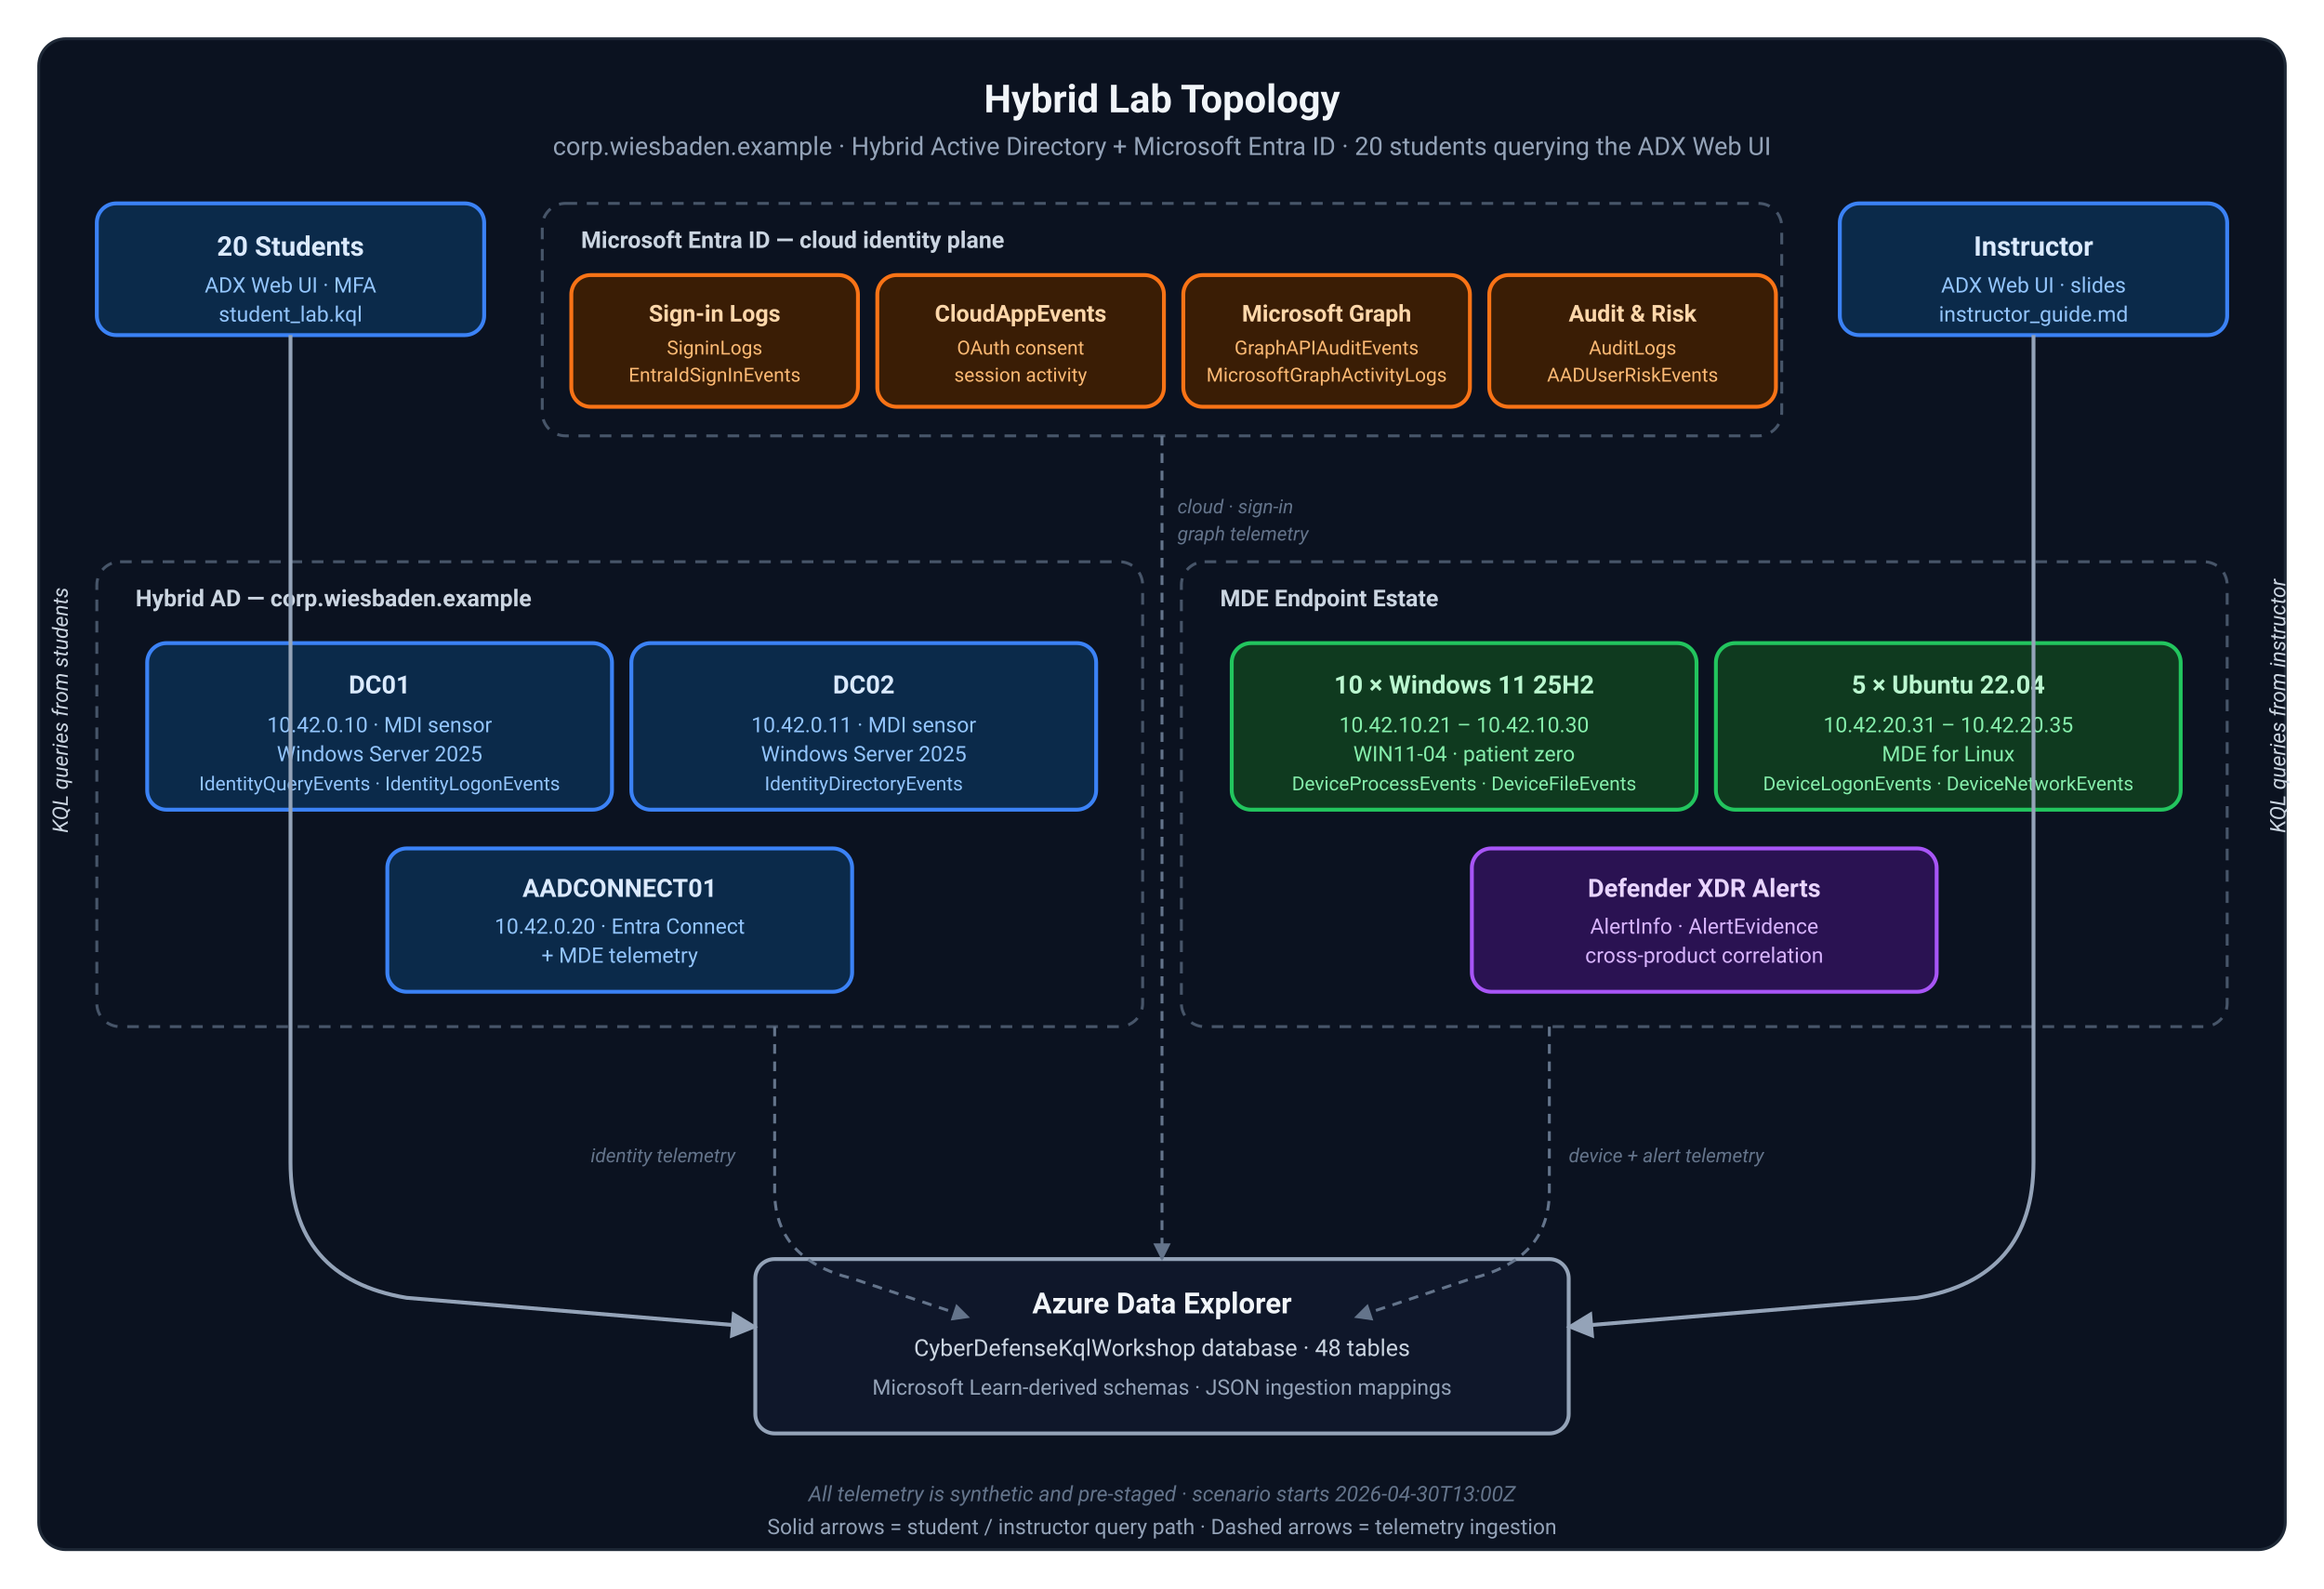
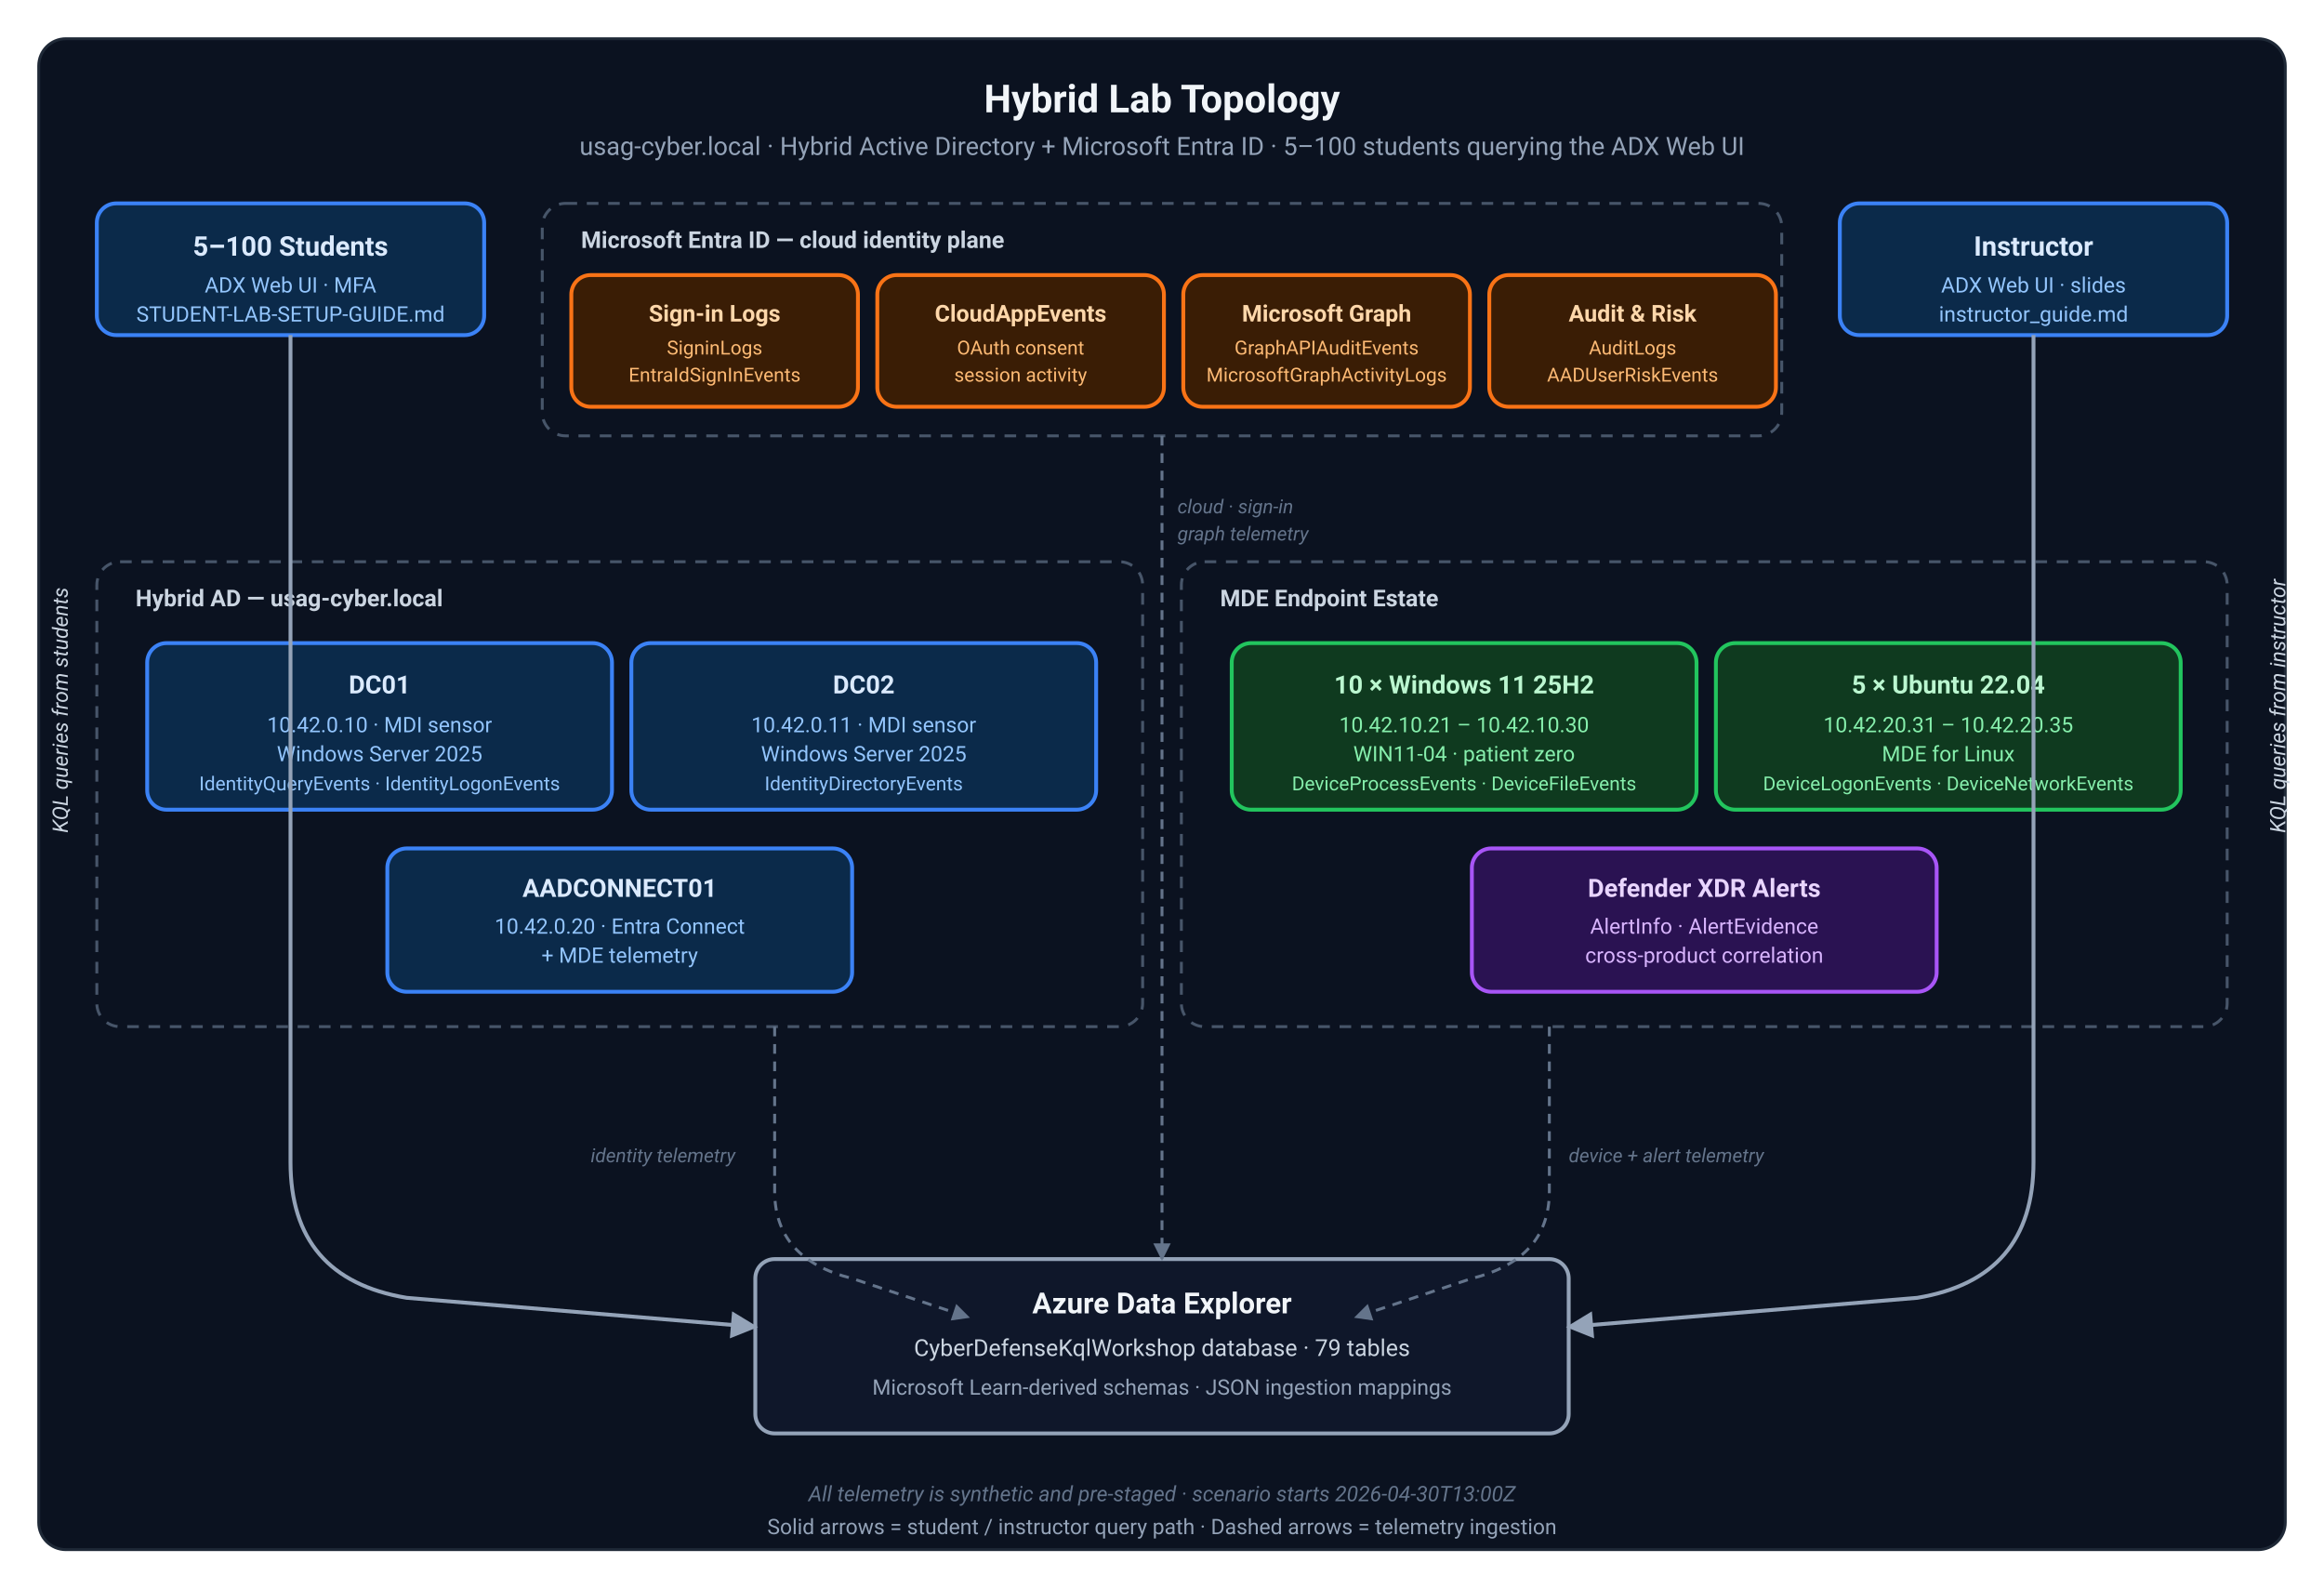
<svg xmlns="http://www.w3.org/2000/svg" viewBox="0 0 1200 820" font-family="ui-sans-serif, system-ui, -apple-system, 'Segoe UI', Roboto, sans-serif">
  <defs>
    <marker id="arrow" viewBox="0 0 10 10" refX="9" refY="5" markerWidth="7" markerHeight="7" orient="auto">
      <path d="M0,0 L10,5 L0,10 z" fill="#94a3b8" />
    </marker>
    <marker id="arrowDashed" viewBox="0 0 10 10" refX="9" refY="5" markerWidth="6" markerHeight="6" orient="auto">
      <path d="M0,0 L10,5 L0,10 z" fill="#64748b" />
    </marker>
  </defs>
  <rect x="20" y="20" width="1160" height="780" rx="14" fill="#0b1220" stroke="#1f2937" stroke-width="1.5" />
  <text x="600" y="58" text-anchor="middle" fill="#f1f5f9" font-size="20" font-weight="700">Hybrid Lab Topology</text>
-   <text x="600" y="80" text-anchor="middle" fill="#94a3b8" font-size="13">corp.wiesbaden.example · Hybrid Active Directory + Microsoft Entra ID · 20 students querying the ADX Web UI</text>
+   <text x="600" y="80" text-anchor="middle" fill="#94a3b8" font-size="13">usag-cyber.local · Hybrid Active Directory + Microsoft Entra ID · 5–100 students querying the ADX Web UI</text>
  <g>
    <rect x="50" y="105" width="200" height="68" rx="10" fill="#0b2a4a" stroke="#3b82f6" stroke-width="2" />
-     <text x="150" y="132" text-anchor="middle" fill="#dbeafe" font-size="14" font-weight="700">20 Students</text>
+     <text x="150" y="132" text-anchor="middle" fill="#dbeafe" font-size="14" font-weight="700">5–100 Students</text>
    <text x="150" y="151" text-anchor="middle" fill="#93c5fd" font-size="11">ADX Web UI · MFA</text>
-     <text x="150" y="166" text-anchor="middle" fill="#93c5fd" font-size="11">student_lab.kql</text>
+     <text x="150" y="166" text-anchor="middle" fill="#93c5fd" font-size="11">STUDENT-LAB-SETUP-GUIDE.md</text>
  </g>
  <g>
    <rect x="950" y="105" width="200" height="68" rx="10" fill="#0b2a4a" stroke="#3b82f6" stroke-width="2" />
    <text x="1050" y="132" text-anchor="middle" fill="#dbeafe" font-size="14" font-weight="700">Instructor</text>
    <text x="1050" y="151" text-anchor="middle" fill="#93c5fd" font-size="11">ADX Web UI · slides</text>
    <text x="1050" y="166" text-anchor="middle" fill="#93c5fd" font-size="11">instructor_guide.md</text>
  </g>
  <g>
    <rect x="280" y="105" width="640" height="120" rx="12" fill="none" stroke="#475569" stroke-width="1.5" stroke-dasharray="6 5" />
    <text x="300" y="128" fill="#cbd5e1" font-size="12" font-weight="600">Microsoft Entra ID — cloud identity plane</text>
    <rect x="295" y="142" width="148" height="68" rx="10" fill="#3a1d05" stroke="#f97316" stroke-width="2" />
    <text x="369" y="166" text-anchor="middle" fill="#fed7aa" font-size="12" font-weight="700">Sign-in Logs</text>
    <text x="369" y="183" text-anchor="middle" fill="#fdba74" font-size="10">SigninLogs</text>
    <text x="369" y="197" text-anchor="middle" fill="#fdba74" font-size="10">EntraIdSignInEvents</text>
    <rect x="453" y="142" width="148" height="68" rx="10" fill="#3a1d05" stroke="#f97316" stroke-width="2" />
    <text x="527" y="166" text-anchor="middle" fill="#fed7aa" font-size="12" font-weight="700">CloudAppEvents</text>
    <text x="527" y="183" text-anchor="middle" fill="#fdba74" font-size="10">OAuth consent</text>
    <text x="527" y="197" text-anchor="middle" fill="#fdba74" font-size="10">session activity</text>
    <rect x="611" y="142" width="148" height="68" rx="10" fill="#3a1d05" stroke="#f97316" stroke-width="2" />
    <text x="685" y="166" text-anchor="middle" fill="#fed7aa" font-size="12" font-weight="700">Microsoft Graph</text>
    <text x="685" y="183" text-anchor="middle" fill="#fdba74" font-size="10">GraphAPIAuditEvents</text>
    <text x="685" y="197" text-anchor="middle" fill="#fdba74" font-size="10">MicrosoftGraphActivityLogs</text>
    <rect x="769" y="142" width="148" height="68" rx="10" fill="#3a1d05" stroke="#f97316" stroke-width="2" />
    <text x="843" y="166" text-anchor="middle" fill="#fed7aa" font-size="12" font-weight="700">Audit &amp; Risk</text>
    <text x="843" y="183" text-anchor="middle" fill="#fdba74" font-size="10">AuditLogs</text>
    <text x="843" y="197" text-anchor="middle" fill="#fdba74" font-size="10">AADUserRiskEvents</text>
  </g>
  <g>
    <rect x="50" y="290" width="540" height="240" rx="12" fill="none" stroke="#475569" stroke-width="1.5" stroke-dasharray="6 5" />
-     <text x="70" y="313" fill="#cbd5e1" font-size="12" font-weight="600">Hybrid AD — corp.wiesbaden.example</text>
+     <text x="70" y="313" fill="#cbd5e1" font-size="12" font-weight="600">Hybrid AD — usag-cyber.local</text>
    <rect x="76" y="332" width="240" height="86" rx="10" fill="#0b2a4a" stroke="#3b82f6" stroke-width="2" />
    <text x="196" y="358" text-anchor="middle" fill="#dbeafe" font-size="13" font-weight="700">DC01</text>
    <text x="196" y="378" text-anchor="middle" fill="#93c5fd" font-size="11">10.42.0.10 · MDI sensor</text>
    <text x="196" y="393" text-anchor="middle" fill="#93c5fd" font-size="11">Windows Server 2025</text>
    <text x="196" y="408" text-anchor="middle" fill="#93c5fd" font-size="10">IdentityQueryEvents · IdentityLogonEvents</text>
    <rect x="326" y="332" width="240" height="86" rx="10" fill="#0b2a4a" stroke="#3b82f6" stroke-width="2" />
    <text x="446" y="358" text-anchor="middle" fill="#dbeafe" font-size="13" font-weight="700">DC02</text>
    <text x="446" y="378" text-anchor="middle" fill="#93c5fd" font-size="11">10.42.0.11 · MDI sensor</text>
    <text x="446" y="393" text-anchor="middle" fill="#93c5fd" font-size="11">Windows Server 2025</text>
    <text x="446" y="408" text-anchor="middle" fill="#93c5fd" font-size="10">IdentityDirectoryEvents</text>
    <rect x="200" y="438" width="240" height="74" rx="10" fill="#0b2a4a" stroke="#3b82f6" stroke-width="2" />
    <text x="320" y="463" text-anchor="middle" fill="#dbeafe" font-size="13" font-weight="700">AADCONNECT01</text>
    <text x="320" y="482" text-anchor="middle" fill="#93c5fd" font-size="11">10.42.0.20 · Entra Connect</text>
    <text x="320" y="497" text-anchor="middle" fill="#93c5fd" font-size="11">+ MDE telemetry</text>
  </g>
  <g>
    <rect x="610" y="290" width="540" height="240" rx="12" fill="none" stroke="#475569" stroke-width="1.5" stroke-dasharray="6 5" />
    <text x="630" y="313" fill="#cbd5e1" font-size="12" font-weight="600">MDE Endpoint Estate</text>
    <rect x="636" y="332" width="240" height="86" rx="10" fill="#0f3a1f" stroke="#22c55e" stroke-width="2" />
    <text x="756" y="358" text-anchor="middle" fill="#bbf7d0" font-size="13" font-weight="700">10 × Windows 11 25H2</text>
    <text x="756" y="378" text-anchor="middle" fill="#86efac" font-size="11">10.42.10.21 – 10.42.10.30</text>
    <text x="756" y="393" text-anchor="middle" fill="#86efac" font-size="11">WIN11-04 · patient zero</text>
    <text x="756" y="408" text-anchor="middle" fill="#86efac" font-size="10">DeviceProcessEvents · DeviceFileEvents</text>
    <rect x="886" y="332" width="240" height="86" rx="10" fill="#0f3a1f" stroke="#22c55e" stroke-width="2" />
    <text x="1006" y="358" text-anchor="middle" fill="#bbf7d0" font-size="13" font-weight="700">5 × Ubuntu 22.04</text>
    <text x="1006" y="378" text-anchor="middle" fill="#86efac" font-size="11">10.42.20.31 – 10.42.20.35</text>
    <text x="1006" y="393" text-anchor="middle" fill="#86efac" font-size="11">MDE for Linux</text>
    <text x="1006" y="408" text-anchor="middle" fill="#86efac" font-size="10">DeviceLogonEvents · DeviceNetworkEvents</text>
    <rect x="760" y="438" width="240" height="74" rx="10" fill="#2a1252" stroke="#a855f7" stroke-width="2" />
    <text x="880" y="463" text-anchor="middle" fill="#e9d5ff" font-size="13" font-weight="700">Defender XDR Alerts</text>
    <text x="880" y="482" text-anchor="middle" fill="#d8b4fe" font-size="11">AlertInfo · AlertEvidence</text>
    <text x="880" y="497" text-anchor="middle" fill="#d8b4fe" font-size="11">cross-product correlation</text>
  </g>
  <g>
    <rect x="390" y="650" width="420" height="90" rx="10" fill="#0f172a" stroke="#94a3b8" stroke-width="2" />
    <text x="600" y="678" text-anchor="middle" fill="#f1f5f9" font-size="15" font-weight="700">Azure Data Explorer</text>
-     <text x="600" y="700" text-anchor="middle" fill="#cbd5e1" font-size="12">CyberDefenseKqlWorkshop database · 48 tables</text>
+     <text x="600" y="700" text-anchor="middle" fill="#cbd5e1" font-size="12">CyberDefenseKqlWorkshop database · 79 tables</text>
    <text x="600" y="720" text-anchor="middle" fill="#94a3b8" font-size="11">Microsoft Learn-derived schemas · JSON ingestion mappings</text>
  </g>
  <path d="M 150 173 L 150 600 Q 150 660 210 670 L 390 685" fill="none" stroke="#94a3b8" stroke-width="2" marker-end="url(#arrow)" />
  <text x="35" y="430" fill="#cbd5e1" font-size="11" font-style="italic" transform="rotate(-90 35 430)">KQL queries from students</text>
  <path d="M 1050 173 L 1050 600 Q 1050 660 990 670 L 810 685" fill="none" stroke="#94a3b8" stroke-width="2" marker-end="url(#arrow)" />
  <text x="1180" y="430" fill="#cbd5e1" font-size="11" font-style="italic" transform="rotate(-90 1180 430)">KQL queries from instructor</text>
  <line x1="600" y1="225" x2="600" y2="650" stroke="#64748b" stroke-width="1.5" stroke-dasharray="5 4" marker-end="url(#arrowDashed)" />
  <text x="608" y="265" fill="#64748b" font-size="10" font-style="italic">cloud · sign-in</text>
  <text x="608" y="279" fill="#64748b" font-size="10" font-style="italic">graph telemetry</text>
  <path d="M 400 530 L 400 615 Q 400 650 440 660 L 500 680" fill="none" stroke="#64748b" stroke-width="1.5" stroke-dasharray="5 4" marker-end="url(#arrowDashed)" />
  <text x="305" y="600" fill="#64748b" font-size="10" font-style="italic">identity telemetry</text>
  <path d="M 800 530 L 800 615 Q 800 650 760 660 L 700 680" fill="none" stroke="#64748b" stroke-width="1.5" stroke-dasharray="5 4" marker-end="url(#arrowDashed)" />
  <text x="810" y="600" fill="#64748b" font-size="10" font-style="italic">device + alert telemetry</text>
  <text x="600" y="775" text-anchor="middle" fill="#64748b" font-size="11" font-style="italic">All telemetry is synthetic and pre-staged · scenario starts 2026-04-30T13:00Z</text>
  <text x="600" y="792" text-anchor="middle" fill="#94a3b8" font-size="11">Solid arrows = student / instructor query path · Dashed arrows = telemetry ingestion</text>
</svg>
